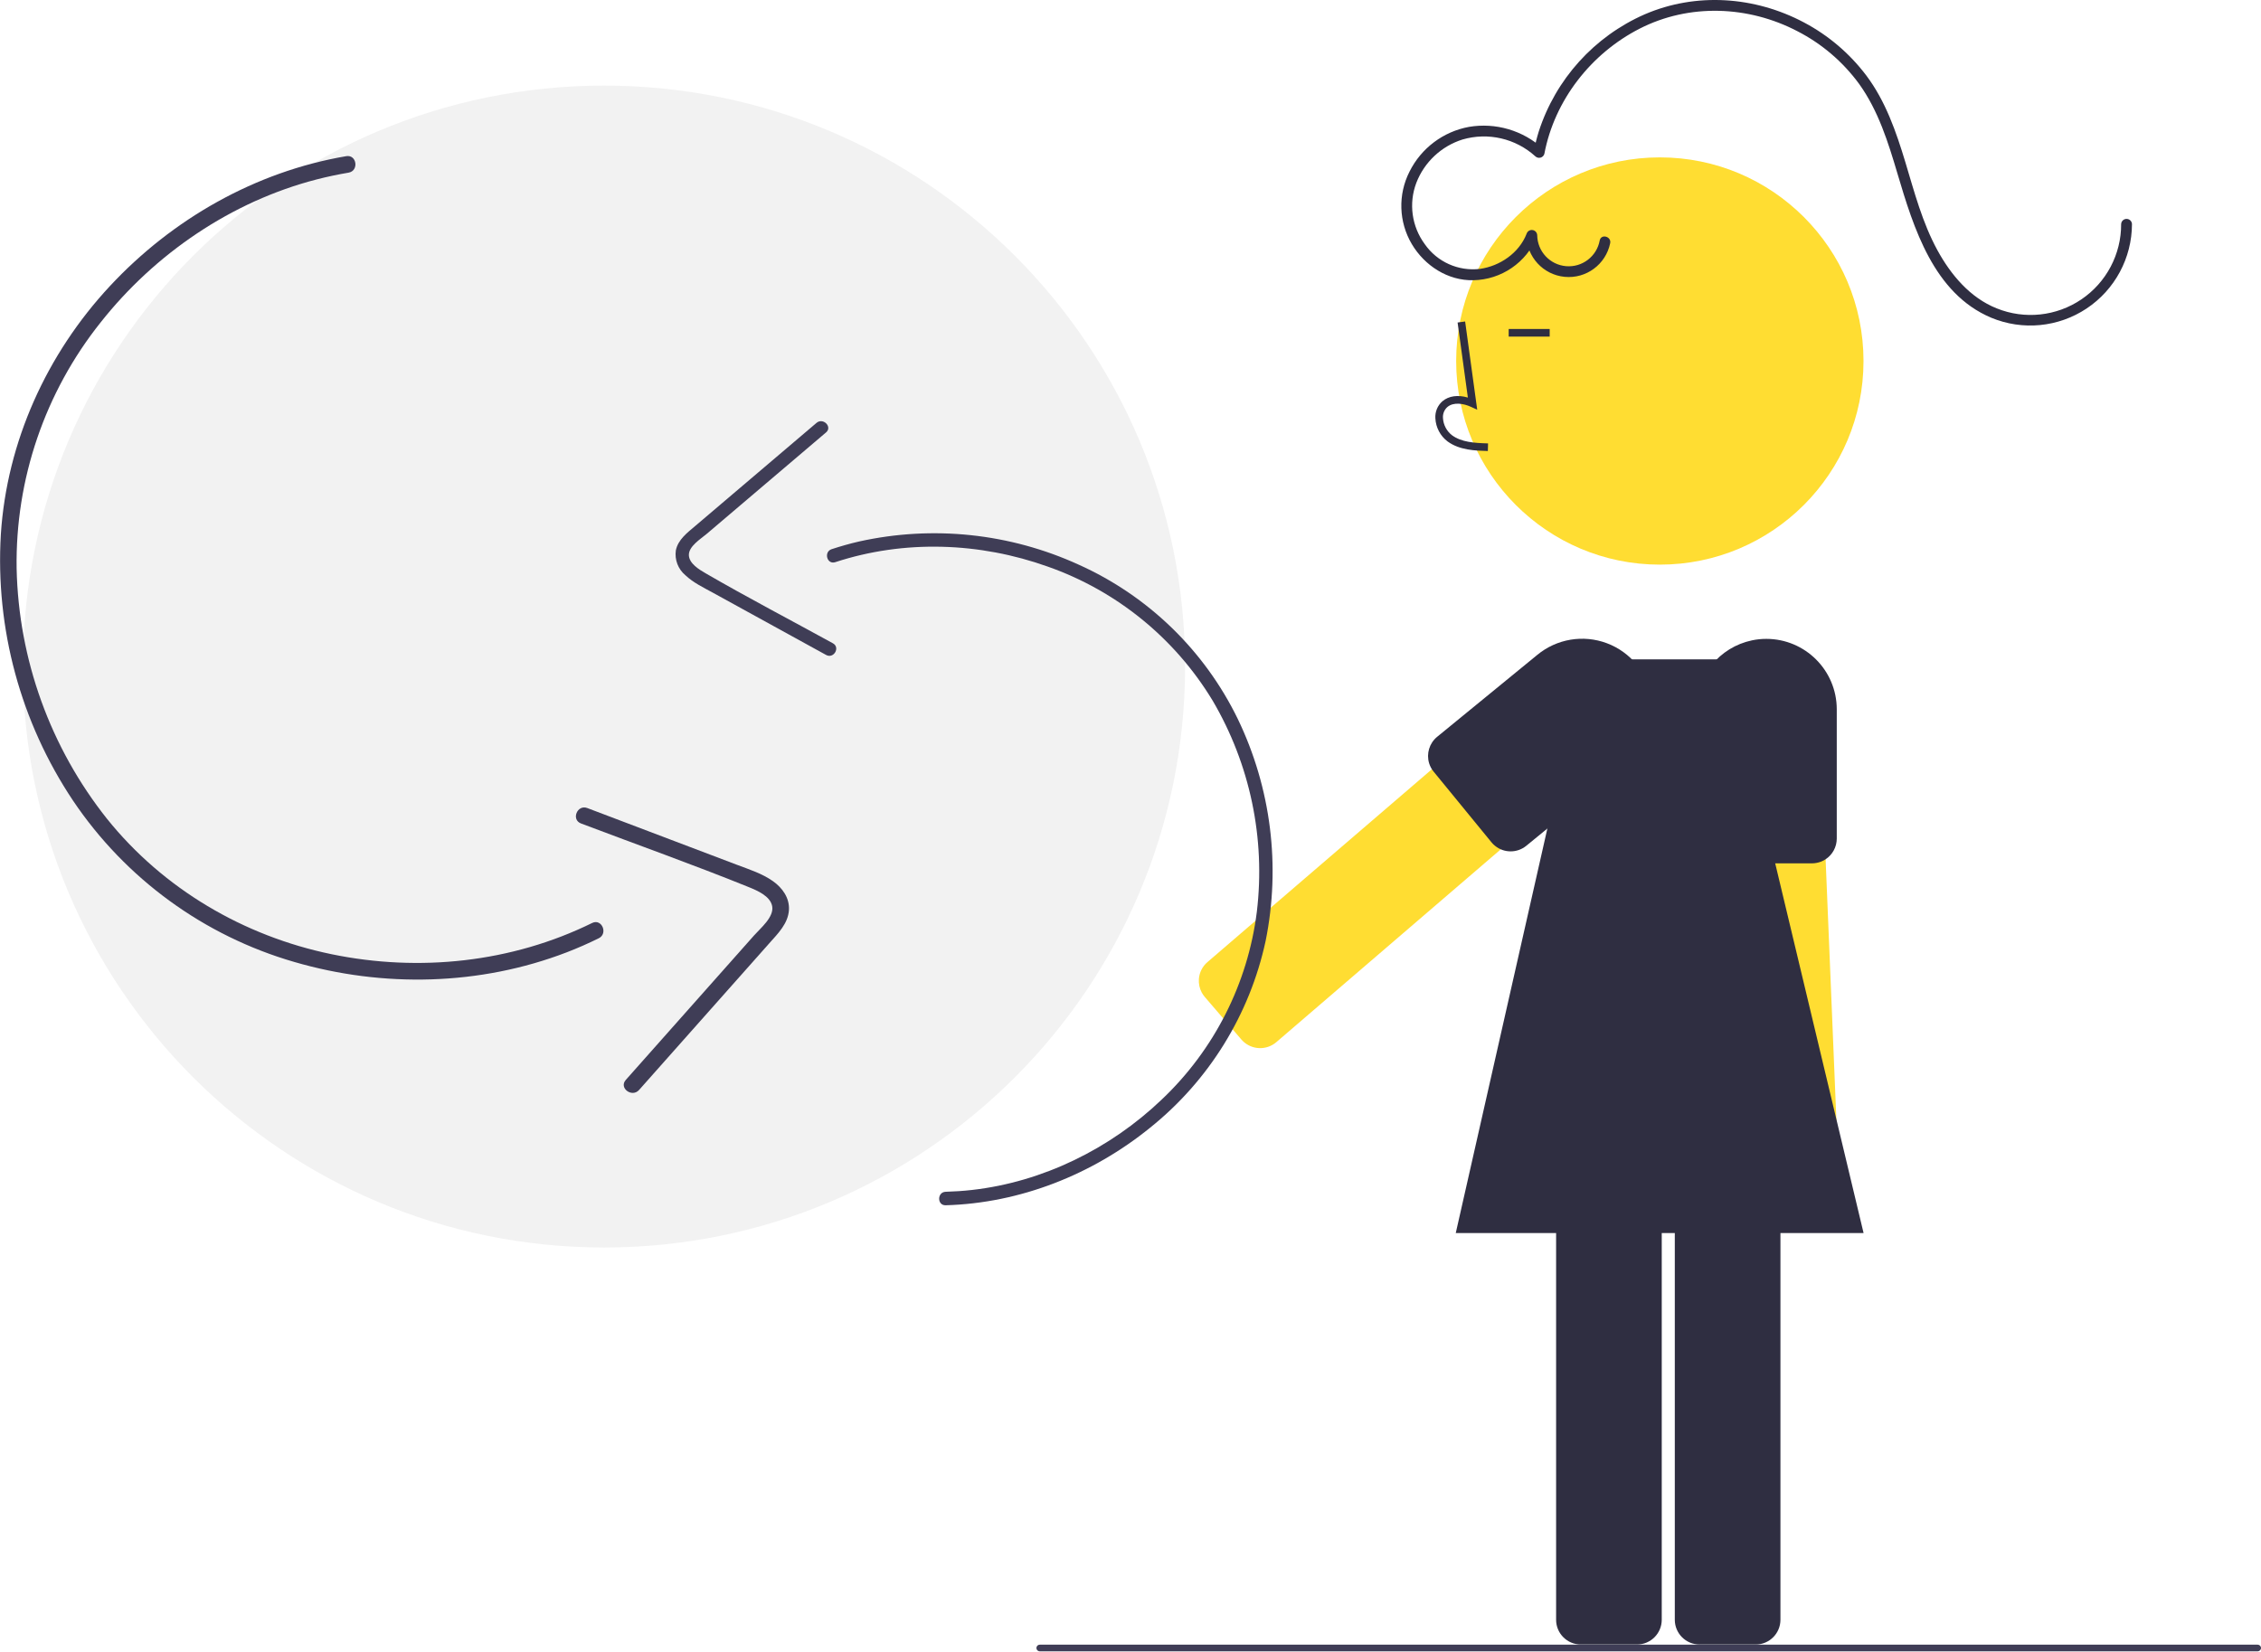
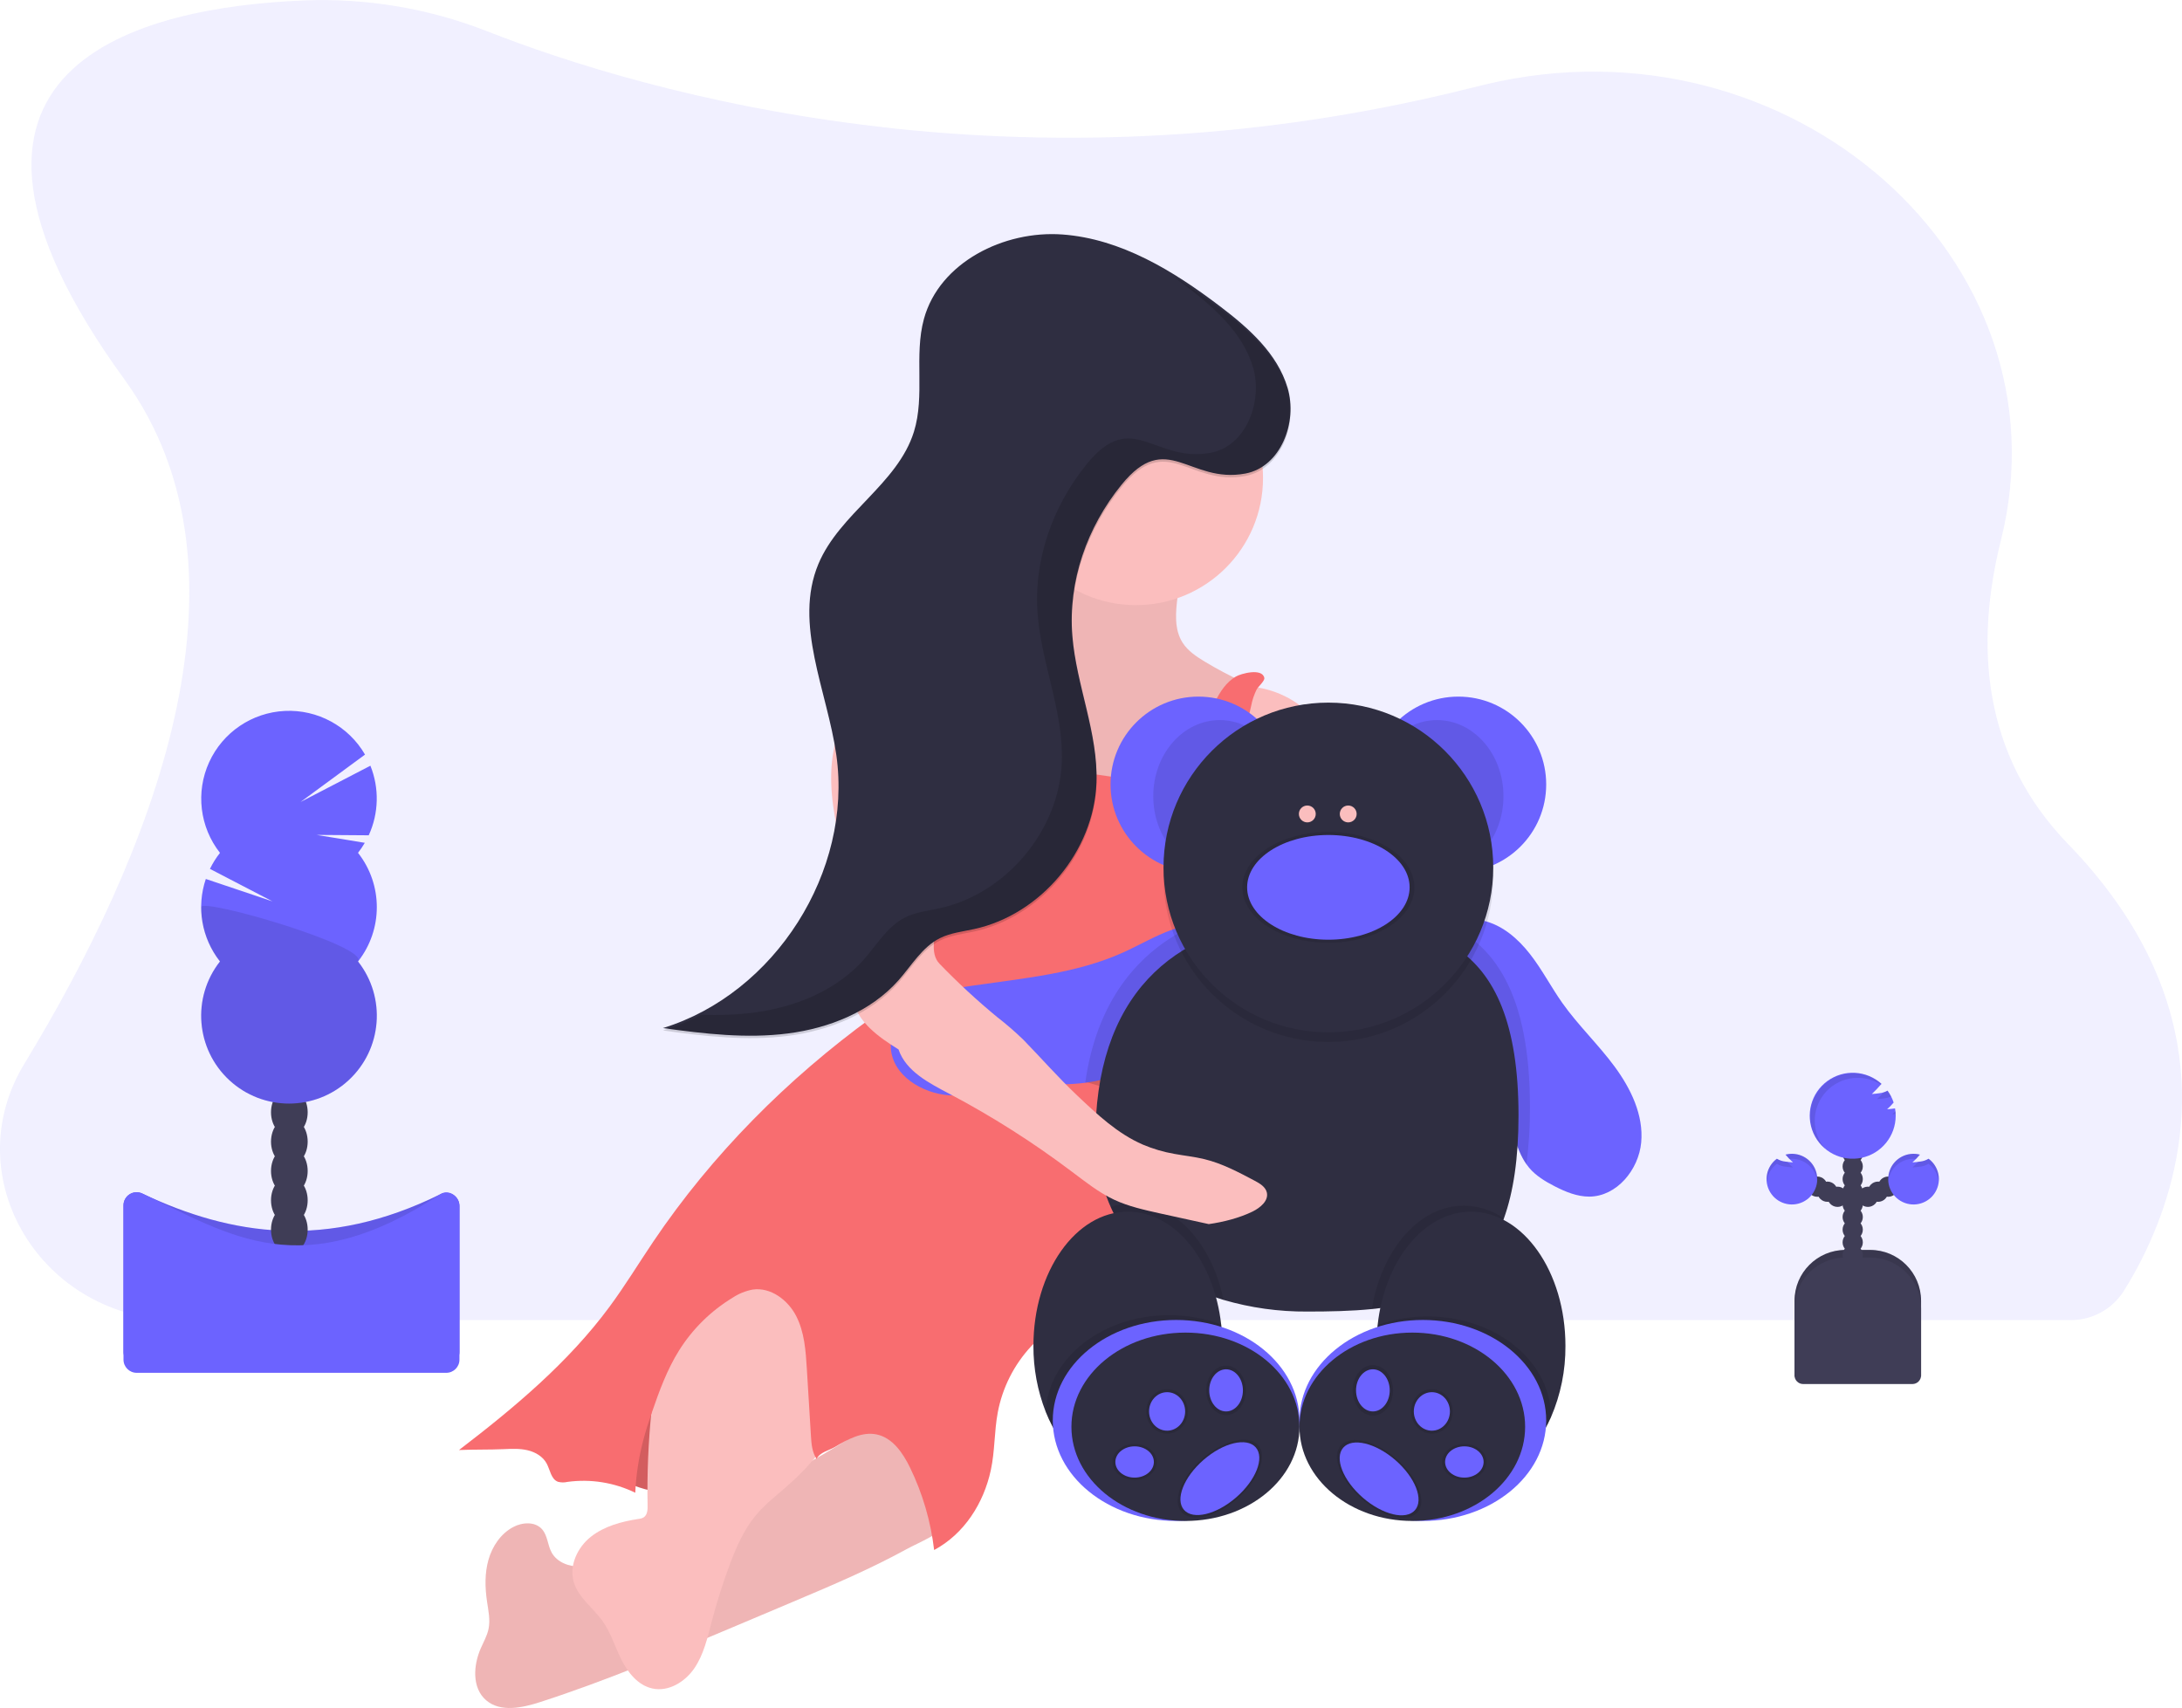
- <svg xmlns="http://www.w3.org/2000/svg" data-name="Layer 1" width="626.477" height="457.638" viewBox="0 0 626.477 457.638">
-   <circle cx="167.361" cy="184.727" r="161" fill="#f2f2f2" />
-   <path d="M719.693,403.261l-35.396,30.429-55.475,47.672-7.498,6.447a6.801,6.801,0,0,0-2.374,4.683,6.891,6.891,0,0,0,.797,3.765,6.821,6.821,0,0,0,.84,1.217l4.022,4.684,6.123,7.122c.113.126.219.244.34.363a6.865,6.865,0,0,0,9.327.36l62.906-54.051,35.47-30.487a6.865,6.865,0,0,0,.722-9.667l-2.14-2.489-7.998-9.31a6.845,6.845,0,0,0-9.665-.737Z" transform="translate(-286.7615 -221.1809)" fill="#ffdd32" />
-   <circle cx="459.906" cy="100.048" r="56.432" fill="#ffdd32" />
-   <path d="M750.815,540.371V670.076a6.86,6.86,0,0,0,6.854,6.854h15.563a6.86,6.86,0,0,0,6.854-6.854V540.371a6.86,6.86,0,0,0-6.854-6.854h-15.563A6.86,6.86,0,0,0,750.815,540.371Z" transform="translate(-286.7615 -221.1809)" fill="#2f2e41" />
-   <path d="M717.927,540.371V670.076a6.853,6.853,0,0,0,6.854,6.854h15.563a6.86,6.86,0,0,0,6.854-6.854V540.371a6.86,6.86,0,0,0-6.854-6.854h-15.563A6.853,6.853,0,0,0,717.927,540.371Z" transform="translate(-286.7615 -221.1809)" fill="#2f2e41" />
-   <path d="M699.013,346.174l.059-2.109c-3.923-.109-7.382-.355-9.981-2.254a6.483,6.483,0,0,1-2.511-4.775,3.706,3.706,0,0,1,1.216-3.052c1.725-1.457,4.501-.985,6.525-.058l1.745.8-3.346-24.452-2.089.286,2.846,20.8c-2.749-.808-5.297-.46-7.042,1.013a5.769,5.769,0,0,0-1.962,4.737,8.575,8.575,0,0,0,3.374,6.404C691.186,345.955,695.526,346.077,699.013,346.174Z" transform="translate(-286.7615 -221.1809)" fill="#2f2e41" />
-   <rect x="418.028" y="91.174" width="11.358" height="2.109" fill="#2f2e41" />
-   <path d="M761.412,413.799l1.94,46.637,3.026,73.082.411,9.88a6.801,6.801,0,0,0,2.204,4.766,6.891,6.891,0,0,0,3.448,1.708,6.821,6.821,0,0,0,1.476.095l6.168-.253,9.384-.39c.169-.011.327-.021.496-.042a6.865,6.865,0,0,0,6.063-7.096l-3.427-82.867-1.94-46.732a6.865,6.865,0,0,0-7.138-6.558l-3.28.137-12.263.506a6.845,6.845,0,0,0-6.569,7.128Z" transform="translate(-286.7615 -221.1809)" fill="#ffdd32" />
-   <path d="M756.677,417.742v35.85a6.849,6.849,0,0,0,6.674,6.843.97.97,0,0,0,.18.011h25.306a6.568,6.568,0,0,0,1.212-.116,6.755,6.755,0,0,0,2.552-1.012,6.883,6.883,0,0,0,3.09-5.726V417.742a19.53,19.53,0,0,0-19.507-19.507,19.073,19.073,0,0,0-3.986.411A19.538,19.538,0,0,0,756.677,417.742Z" transform="translate(-286.7615 -221.1809)" fill="#2f2e41" />
-   <path d="M682.741,432.705a6.777,6.777,0,0,0,1.255,2.33l16.027,19.581a5.68,5.68,0,0,0,.98.97,6.85,6.85,0,0,0,8.668-.011l27.742-22.702a19.508,19.508,0,1,0-24.716-30.188L684.956,425.387A6.891,6.891,0,0,0,682.741,432.705Z" transform="translate(-286.7615 -221.1809)" fill="#2f2e41" />
-   <path d="M730.012,287.8a8.73,8.73,0,0,1-17.32-1.428,1.508,1.508,0,0,0-2.946-.399c-2.066,5.314-7.376,8.949-12.928,9.729a16.277,16.277,0,0,1-15.29-6.869,17.909,17.909,0,0,1-2.332-16.979,20.223,20.223,0,0,1,12.815-12.018,21.203,21.203,0,0,1,20.151,4.659,1.514,1.514,0,0,0,2.507-.662c2.818-14.897,12.954-27.839,26.4-34.711,13.741-7.023,30.125-6.386,43.713.707A48.858,48.858,0,0,1,801.909,244.466c5.308,7.405,8.035,16.177,10.598,24.815,4.487,15.123,10.055,33.237,25.976,39.951A28.176,28.176,0,0,0,877.487,283.291a1.501,1.501,0,0,0-3,0,25.082,25.082,0,0,1-34.469,23.352c-7.38-2.935-12.721-9.311-16.439-16.119-4.174-7.644-6.375-16.086-8.875-24.371-2.546-8.435-5.494-16.962-10.846-24.075a52.251,52.251,0,0,0-17.242-14.672c-13.639-7.239-29.907-8.398-44.156-2.245a53.37,53.37,0,0,0-29.348,32.496,47.672,47.672,0,0,0-1.336,5.376l2.507-.662a24.397,24.397,0,0,0-20.501-6.027,23.05,23.05,0,0,0-16.463,12.377,20.871,20.871,0,0,0,.643,20.137c3.549,5.956,9.971,10.142,17.023,9.984a19.49,19.49,0,0,0,17.655-12.072l-2.946-.399a11.727,11.727,0,0,0,23.212,2.225c.405-1.883-2.487-2.687-2.893-.798Z" transform="translate(-286.7615 -221.1809)" fill="#2f2e41" />
-   <polygon points="516.361 341.727 403.361 341.727 439.361 182.727 478.361 182.727 516.361 341.727" fill="#2f2e41" />
-   <path d="M548.786,555.206c20.668-.586,40.643-8.519,56.65-21.497a90.955,90.955,0,0,0,32.003-51.747,97.249,97.249,0,0,0-7.703-61.516,90.051,90.051,0,0,0-44.115-42.787,96.29,96.29,0,0,0-60.854-6.406c-2.555.59-5.077,1.304-7.568,2.121-2.276.747-1.302,4.359.994,3.606,19.116-6.274,40.031-5.524,58.914,1.238a87.176,87.176,0,0,1,45.639,37.11,93.547,93.547,0,0,1,12.262,58.52,86.48,86.48,0,0,1-26.391,52.09c-14.229,13.589-32.928,22.815-52.545,25.025-2.42.273-4.85.434-7.284.503-2.401.068-2.411,3.808,0,3.739Z" transform="translate(-286.7615 -221.1809)" fill="#3f3d56" />
-   <path d="M512.997,338.38,479.416,366.931c-2.195,1.867-4.8,3.793-5.393,6.798a7.555,7.555,0,0,0,2.622,6.846c2.18,2.073,4.956,3.391,7.564,4.825l9.76,5.366,21.688,11.925c2.11,1.16,3.999-2.068,1.887-3.229-11.753-6.462-23.68-12.684-35.284-19.41-1.757-1.018-4.519-2.664-4.624-4.977-.112-2.478,3.269-4.519,4.896-5.903l15.608-13.27L515.641,341.024c1.836-1.561-.82-4.195-2.644-2.644Z" transform="translate(-286.7615 -221.1809)" fill="#3f3d56" />
-   <path d="M382.698,264.46c-25.155,4.282-48.197,17.421-65.519,36.041-17.457,18.766-28.529,43.104-30.182,68.755a120.017,120.017,0,0,0,20.024,73.844,111.134,111.134,0,0,0,61.289,44.677c24.605,7.179,51.479,6.563,75.469-2.668,3.02-1.162,5.98-2.469,8.883-3.898,2.653-1.306.839-5.551-1.837-4.235-22.277,10.964-47.965,13.656-72.206,8.649-24.321-5.023-46.576-18.073-62.172-37.477a115.448,115.448,0,0,1-25.078-69.397,106.726,106.726,0,0,1,23.265-68.207c15.044-19.06,36.303-33.56,59.894-39.644,2.911-.751,5.852-1.367,8.815-1.872,2.923-.497,2.29-5.069-.645-4.569Z" transform="translate(-286.7615 -221.1809)" fill="#3f3d56" />
-   <path d="M463.834,523.25l36.111-40.683c2.361-2.66,5.211-5.463,5.418-9.237.18-3.298-1.801-6.068-4.386-7.913-3.022-2.157-6.641-3.289-10.076-4.592l-12.852-4.874-28.56-10.832c-2.779-1.054-4.53,3.217-1.749,4.271,15.477,5.87,31.125,11.416,46.465,17.633,2.322.941,5.982,2.475,6.509,5.284.565,3.009-3.215,6.086-4.965,8.058l-16.784,18.909-18.818,21.201c-1.974,2.224,1.726,4.985,3.687,2.775Z" transform="translate(-286.7615 -221.1809)" fill="#3f3d56" />
-   <path d="M912.319,678.819H574.848a.919.919,0,0,1,0-1.839H912.319a.919.919,0,1,1,0,1.839Z" transform="translate(-286.7615 -221.1809)" fill="#3f3d56" />
+ <svg xmlns="http://www.w3.org/2000/svg" data-name="Layer 1" width="1071.08" height="838.44" viewBox="0 0 1071.08 838.44">
+   <path d="M1123.35,632a197.3,197.3,0,0,1-16.41,32.55c0,.08-.1.17-.16.25a30.7,30.7,0,0,1-26,14H152.65c-67.75,0-110.2-69.94-76.23-125.81,61.13-100.5,118.89-240,49-336.14C13.19,62.26,134.07,34.21,213.81,31a221.52,221.52,0,0,1,89.86,15.17c36.84,14.48,104.17,36.62,191.89,46.78,2.88.34,5.78.66,8.72,1a813.59,813.59,0,0,0,139.78,2.61h0c1.37-.07,2.74-.18,4.14-.28A806,806,0,0,0,784.93,74.36c2.91-.73,5.78-1.42,8.63-2.11C943.2,36.49,1081.14,158.34,1046.65,296c-12.75,50.94-9.51,105.23,33,149.14C1149.2,516.92,1140.77,587.52,1123.35,632Z" transform="translate(-64.46 -30.78)" fill="#6c63ff" opacity="0.1" />
+   <path d="M905.87,613.57H918a25,25,0,0,1,25,25v37.11a0,0,0,0,1,0,0H880.87a0,0,0,0,1,0,0V638.57a25,25,0,0,1,25-25Z" fill="#3f3d56" />
+   <path d="M905.87,613.57H918a25,25,0,0,1,25,25v37.11a0,0,0,0,1,0,0H880.87a0,0,0,0,1,0,0V638.57a25,25,0,0,1,25-25Z" opacity="0.1" />
+   <circle cx="909.44" cy="622.27" r="4.97" fill="#3f3d56" />
+   <circle cx="909.44" cy="616.06" r="4.97" fill="#3f3d56" />
+   <circle cx="909.44" cy="609.85" r="4.97" fill="#3f3d56" />
+   <circle cx="909.44" cy="603.63" r="4.97" fill="#3f3d56" />
+   <circle cx="909.44" cy="597.42" r="4.97" fill="#3f3d56" />
+   <circle cx="909.44" cy="591.21" r="4.97" fill="#3f3d56" />
+   <circle cx="909.44" cy="585" r="4.97" fill="#3f3d56" />
+   <circle cx="916.9" cy="587.49" r="4.97" fill="#3f3d56" />
+   <circle cx="921.87" cy="585" r="4.97" fill="#3f3d56" />
+   <circle cx="926.83" cy="582.52" r="4.97" fill="#3f3d56" />
+   <circle cx="909.44" cy="578.79" r="4.97" fill="#3f3d56" />
+   <circle cx="909.44" cy="572.58" r="4.97" fill="#3f3d56" />
+   <circle cx="909.44" cy="566.37" r="4.97" fill="#3f3d56" />
+   <circle cx="909.44" cy="560.16" r="4.97" fill="#3f3d56" />
+   <path d="M994.5,574.91c-1.23.18-2.47.31-3.71.39A28.56,28.56,0,0,0,994,572a21.22,21.22,0,0,0-3-5.83,10.22,10.22,0,0,1-4,1.26c-1.23.18-2.47.32-3.71.4a68.41,68.41,0,0,0,4.75-5A21.1,21.1,0,1,0,995,578.51a20.68,20.68,0,0,0-.32-3.63Z" transform="translate(-64.46 -30.78)" fill="#6c63ff" />
+   <path d="M1011.11,599.6a9.83,9.83,0,0,1-4.18,1.4c-1.23.18-2.47.31-3.71.39a36.4,36.4,0,0,0,3.68-3.82,12.44,12.44,0,1,0,4.21,2Z" transform="translate(-64.46 -30.78)" fill="#6c63ff" />
+   <circle cx="901.99" cy="587.49" r="4.97" fill="#3f3d56" />
+   <circle cx="897.02" cy="585" r="4.97" fill="#3f3d56" />
+   <circle cx="892.05" cy="582.52" r="4.97" fill="#3f3d56" />
+   <path d="M936.7,599.6a9.78,9.78,0,0,0,4.18,1.4c1.23.18,2.47.31,3.71.39a35.42,35.42,0,0,1-3.68-3.82,12.44,12.44,0,1,1-4.21,2Z" transform="translate(-64.46 -30.78)" fill="#6c63ff" />
+   <path d="M905.87,617.3H918a25,25,0,0,1,25,25v32.87a4.24,4.24,0,0,1-4.24,4.24H885.11a4.24,4.24,0,0,1-4.24-4.24V642.3A25,25,0,0,1,905.87,617.3Z" fill="#3f3d56" />
+   <g opacity="0.1">
+     <path d="M994.88,576.27a18.83,18.83,0,0,1-1.6,1.52c.57,0,1.13-.09,1.7-.15C995,577.18,994.93,576.72,994.88,576.27Z" transform="translate(-64.46 -30.78)" />
+     <path d="M985.82,570.33c1.25-.08,2.48-.21,3.72-.39a12,12,0,0,0,3.23-.88,21.92,21.92,0,0,0-1.74-2.87,7.52,7.52,0,0,1-2,.85A28.79,28.79,0,0,1,985.82,570.33Z" transform="translate(-64.46 -30.78)" />
+     <path d="M955.27,581a21.08,21.08,0,0,1,32.5-17.76l.32-.34a21.1,21.1,0,1,0-27.82,31.73A21,21,0,0,1,955.27,581Z" transform="translate(-64.46 -30.78)" />
+   </g>
+   <g opacity="0.1">
+     <path d="M1003.22,603.87c1.24-.08,2.48-.21,3.71-.39a9.7,9.7,0,0,0,4.18-1.4,12.43,12.43,0,0,1,5,8.8,11.38,11.38,0,0,0,.07-1.31,12.38,12.38,0,0,0-5-10,9.83,9.83,0,0,1-4.18,1.4l-1,.12A25.37,25.37,0,0,1,1003.22,603.87Z" transform="translate(-64.46 -30.78)" />
+     <path d="M1003.72,599.63a10.19,10.19,0,0,1,1.24.09c.65-.69,1.29-1.43,1.94-2.15a12.4,12.4,0,0,0-15.6,12c0,.42,0,.83.06,1.24A12.42,12.42,0,0,1,1003.72,599.63Z" transform="translate(-64.46 -30.78)" />
+   </g>
+   <g opacity="0.1">
+     <path d="M944.59,603.87c-1.24-.08-2.48-.21-3.71-.39a9.65,9.65,0,0,1-4.18-1.4,12.43,12.43,0,0,0-5,8.8,11.38,11.38,0,0,1-.07-1.31,12.38,12.38,0,0,1,5-10,9.78,9.78,0,0,0,4.18,1.4l1,.12A23.67,23.67,0,0,0,944.59,603.87Z" transform="translate(-64.46 -30.78)" />
+     <path d="M944.09,599.63a10.36,10.36,0,0,0-1.25.09c-.64-.69-1.28-1.43-1.93-2.15a12.4,12.4,0,0,1,15.6,12c0,.42,0,.83-.06,1.24A12.42,12.42,0,0,0,944.09,599.63Z" transform="translate(-64.46 -30.78)" />
+   </g>
+   <path d="M283.54,700.87h-152a6.46,6.46,0,0,1-6.46-6.46V622.5a6.45,6.45,0,0,1,9.23-5.83C178,637.39,225,644.5,280.64,617a6.47,6.47,0,0,1,9.36,5.77v71.66A6.46,6.46,0,0,1,283.54,700.87Z" transform="translate(-64.46 -30.78)" fill="#6c63ff" />
+   <path d="M283.54,700.87h-152a6.46,6.46,0,0,1-6.46-6.46V622.5a6.45,6.45,0,0,1,9.23-5.83C178,637.39,225,644.5,280.64,617a6.47,6.47,0,0,1,9.36,5.77v71.66A6.46,6.46,0,0,1,283.54,700.87Z" transform="translate(-64.46 -30.78)" opacity="0.1" />
+   <ellipse cx="142.03" cy="603.61" rx="9" ry="11.78" fill="#3f3d56" />
+   <ellipse cx="142.03" cy="589.21" rx="9" ry="11.78" fill="#3f3d56" />
+   <ellipse cx="142.03" cy="574.81" rx="9" ry="11.78" fill="#3f3d56" />
+   <ellipse cx="142.03" cy="560.41" rx="9" ry="11.78" fill="#3f3d56" />
+   <ellipse cx="142.03" cy="546.01" rx="9" ry="11.78" fill="#3f3d56" />
+   <ellipse cx="142.03" cy="531.61" rx="9" ry="11.78" fill="#3f3d56" />
+   <ellipse cx="142.03" cy="517.21" rx="9" ry="11.78" fill="#3f3d56" />
+   <path d="M240.18,449.45a42.85,42.85,0,0,0,3.35-4.94l-23.65-3.88,25.58.19a43.24,43.24,0,0,0,.82-34.16L212,424.46l31.64-23.26a43.11,43.11,0,1,0-71.2,48.25,43,43,0,0,0-4.92,7.86l30.7,15.95-32.73-11a43.11,43.11,0,0,0,6.95,40.49,43.11,43.11,0,1,0,67.77,0,43.14,43.14,0,0,0,0-53.31Z" transform="translate(-64.46 -30.78)" fill="#6c63ff" />
+   <path d="M163.18,476.1a43,43,0,0,0,9.23,26.66,43.11,43.11,0,1,0,67.77,0C246,495.42,163.18,471.26,163.18,476.1Z" transform="translate(-64.46 -30.78)" opacity="0.1" />
+   <path d="M283.54,704.68h-152a6.47,6.47,0,0,1-6.46-6.47V622.5a6.45,6.45,0,0,1,9.23-5.83c43.67,20.72,78.3,44.87,146.33.31,4-2.63,9.36,1,9.36,5.77v75.46A6.47,6.47,0,0,1,283.54,704.68Z" transform="translate(-64.46 -30.78)" fill="#6c63ff" />
+   <path d="M354.3,724.89l21.56,35.17s51.05,22.69,113.45-35.17,0-107.77,0-107.77l-76,19.58Z" transform="translate(-64.46 -30.78)" fill="#f86d70" />
+   <path d="M354.3,724.89l21.56,35.17s51.05,22.69,113.45-35.17,0-107.77,0-107.77l-76,19.58Z" transform="translate(-64.46 -30.78)" opacity="0.15" />
+   <path d="M453.91,817l-29.68,12.53c-31.17,13.17-62.39,26.36-94.59,36.77-8.83,2.86-19.52,5.17-26.55-.88s-6.31-17.18-2.59-25.59c1.38-3.12,3.1-6.13,3.78-9.47.9-4.4-.09-8.94-.75-13.39-1-6.81-1.18-13.87.7-20.49s6-12.8,12.1-16.06c4.49-2.42,10.75-2.8,14.16,1,2.79,3.1,2.75,7.83,4.76,11.49,2.67,4.84,8.67,7.07,14.19,6.83s10.73-2.52,15.8-4.75c40.12-17.67,80.41-35.44,117.45-58.9,6.41-4.05,12.73-8.29,19.48-11.74a96.61,96.61,0,0,1,20.42-7.71,3.25,3.25,0,0,1,2.38,0,3.33,3.33,0,0,1,1.24,2.54c1.53,9.75,3.06,19.51,3.95,29.34.7,7.71,3.33,21.3.32,28.62-2.47,6-15.44,11-21,14.1-8.36,4.59-16.94,8.78-25.61,12.75C473.94,808.53,463.93,812.77,453.91,817Z" transform="translate(-64.46 -30.78)" fill="#fbbebe" />
+   <path d="M453.91,817l-29.68,12.53c-31.17,13.17-62.39,26.36-94.59,36.77-8.83,2.86-19.52,5.17-26.55-.88s-6.31-17.18-2.59-25.59c1.38-3.12,3.1-6.13,3.78-9.47.9-4.4-.09-8.94-.75-13.39-1-6.81-1.18-13.87.7-20.49s6-12.8,12.1-16.06c4.49-2.42,10.75-2.8,14.16,1,2.79,3.1,2.75,7.83,4.76,11.49,2.67,4.84,8.67,7.07,14.19,6.83s10.73-2.52,15.8-4.75c40.12-17.67,80.41-35.44,117.45-58.9,6.41-4.05,12.73-8.29,19.48-11.74a96.61,96.61,0,0,1,20.42-7.71,3.25,3.25,0,0,1,2.38,0,3.33,3.33,0,0,1,1.24,2.54c1.53,9.75,3.06,19.51,3.95,29.34.7,7.71,3.33,21.3.32,28.62-2.47,6-15.44,11-21,14.1-8.36,4.59-16.94,8.78-25.61,12.75C473.94,808.53,463.93,812.77,453.91,817Z" transform="translate(-64.46 -30.78)" opacity="0.05" />
+   <path d="M452.15,759.12c-5.65,5.08-11.81,9.66-16.67,15.49-5.89,7.07-9.61,15.67-12.83,24.29a287.34,287.34,0,0,0-8.84,27.93c-2.07,7.88-3.88,16.06-8.45,22.8s-12.75,11.8-20.71,10c-6.95-1.53-11.93-7.7-15.12-14.07s-5.24-13.36-9.38-19.16C355.52,820,348.3,815,346.08,807.33c-2.34-8.06,1.87-17,8.43-22.18s15-7.45,23.3-8.73a6.33,6.33,0,0,0,2.6-.77c1.83-1.18,2-3.76,1.93-5.94A386,386,0,0,1,391.65,678c2-9,4.38-18,8.74-26,7.86-14.54,23.83-25.81,40.2-23.54,12,1.66,22.28,10.29,28.39,20.79s8.58,22.7,9.94,34.77,4.91,31.54-.93,42.59A120.92,120.92,0,0,1,452.15,759.12Z" transform="translate(-64.46 -30.78)" fill="#fbbebe" />
+   <path d="M642.53,323.48c-1,7.76-1.78,16.27,2.47,22.85,2.59,4,6.73,6.76,10.82,9.23a194.52,194.52,0,0,0,18.37,9.77,3.72,3.72,0,0,1,1.81,1.36,3.64,3.64,0,0,1-.07,2.71,581.43,581.43,0,0,1-27.37,74.1,9.54,9.54,0,0,1-2.49,3.78,9.28,9.28,0,0,1-4.15,1.54,122.69,122.69,0,0,1-85.75-15.63,43.64,43.64,0,0,1-8.57-6.45,37.73,37.73,0,0,1-6-8.37c-12-21.8-10.62-48.2-8.93-73A63.63,63.63,0,0,0,553.47,344a28.24,28.24,0,0,0,9.5-3.78c5.65-3.82,8.68-10.41,11.16-16.77a233.6,233.6,0,0,0,9.41-30.13c.88-3.66,41.92,3.7,46.05,4.62,4.55,1,15.39,1.69,16.87,7C647.76,309.51,643.2,318.58,642.53,323.48Z" transform="translate(-64.46 -30.78)" fill="#fbbebe" />
+   <path d="M642.53,323.48c-1,7.76-1.78,16.27,2.47,22.85,2.59,4,6.73,6.76,10.82,9.23a194.52,194.52,0,0,0,18.37,9.77,3.72,3.72,0,0,1,1.81,1.36,3.64,3.64,0,0,1-.07,2.71,581.43,581.43,0,0,1-27.37,74.1,9.54,9.54,0,0,1-2.49,3.78,9.28,9.28,0,0,1-4.15,1.54,122.69,122.69,0,0,1-85.75-15.63,43.64,43.64,0,0,1-8.57-6.45,37.73,37.73,0,0,1-6-8.37c-12-21.8-10.62-48.2-8.93-73A63.63,63.63,0,0,0,553.47,344a28.24,28.24,0,0,0,9.5-3.78c5.65-3.82,8.68-10.41,11.16-16.77a233.6,233.6,0,0,0,9.41-30.13c.88-3.66,41.92,3.7,46.05,4.62,4.55,1,15.39,1.69,16.87,7C647.76,309.51,643.2,318.58,642.53,323.48Z" transform="translate(-64.46 -30.78)" opacity="0.05" />
+   <path d="M489.55,533.84c26-1.26,51.42,7.45,75.77,16.75s49.79,18.23,75.79,20c1.83-6.67,3.78-13.37,6.23-19.84a91.85,91.85,0,0,1,9.3-18.5c3.15-4.7,6.88-9.07,9.28-14.18,4.73-10.09,3.81-21.76,3.27-32.88s4.91-46.68,11.28-55.83c-4.51-6.86-9.11-3.36-13.62-10.21-2.4-3.67-11.45,5.79-15,3.16-3.73-2.78-8.34-4.08-12.88-5.14-25.29-6-51.86-6.38-76.43-14.85-6.48-2.23-13.44-5-19.93-2.87a28,28,0,0,0-7.11,4l-15.32,10.85c-1.42,1-2.3.92-3,2.53a90.13,90.13,0,0,0-6.84,26.95c-1,10.83-.09,21.76-1.31,32.56a137.49,137.49,0,0,1-9.46,35.87A235.25,235.25,0,0,1,489.55,533.84Z" transform="translate(-64.46 -30.78)" fill="#f86d70" />
+   <circle cx="557.58" cy="234.65" r="62.4" fill="#fbbebe" />
+   <path d="M539.94,340.2q.75,28,3.18,55.89c.33,3.84.85,8,3.65,10.68a48.5,48.5,0,0,1-20.64,7.64c-4.46-12.22-9-24.89-8.16-37.88.64-10.08,4.3-19.66,5.19-29.7.26-2.87-.49-6.85,2.5-8.4C526.8,337.84,539.94,340.07,539.94,340.2Z" transform="translate(-64.46 -30.78)" fill="#f86d70" />
+   <path d="M504.22,524.55c-4.29.39-8,3-11.51,5.49C451,560.36,414,597.47,385.16,640.25c-7.18,10.65-13.86,21.65-21.5,32-20.28,27.45-46.81,49.6-73.9,70.34,7.07-.32,15-.12,22.08-.44,3.9-.18,7.87-.35,11.67.56s7.49,3.09,9.32,6.54c1.69,3.18,2.14,7.65,5.51,8.92a9.53,9.53,0,0,0,4.66.06,58.12,58.12,0,0,1,33.3,5.32,122.31,122.31,0,0,1,3.82-25.37c1.2-4.78,2.76-9.46,4.36-14.13,3.59-10.45,7.42-20.91,13.28-30.29a80,80,0,0,1,26.31-25.94,26.84,26.84,0,0,1,9.84-4c8.81-1.29,17.31,5.08,21.38,13s4.69,17.1,5.23,26q1,16.35,2,32.71c.24,3.95.55,8.12,2.77,11.4,1.74-3.36,5.92-4,9.17-5.94,6.21-3.69,13.18-7.52,20.26-6.07,7.89,1.6,13,9.17,16.51,16.41A126.26,126.26,0,0,1,523,791.67c14.75-7.9,24.34-22.93,27.84-39.3,2-9.25,1.65-18.87,3.38-28.17a65.45,65.45,0,0,1,16.41-32.54c18.63-19.95,48.27-26.78,66.6-47,2.41-2.67,4.67-5.72,5.11-9.29.52-4.27-1.68-8.42-1.78-12.72-.16-7.28,5.46-13.18,10-18.85a84.6,84.6,0,0,0,11-17.7c1.54-3.35,2.89-7,2.57-10.64s-2.72-7.42-6.34-8.16c-6.62-1.35-13.2,7.35-19.15,4.13a10.16,10.16,0,0,1-3.56-3.9,60.72,60.72,0,0,1-7.83-20.07c-15-5.47-30.79-7.41-46.25-11.33-6.58-1.67-13-3.89-19.52-5.8C543.05,524.92,523.43,524.84,504.22,524.55Z" transform="translate(-64.46 -30.78)" fill="#f86d70" />
+   <path d="M489.55,533.84c26-1.26,51.42,7.45,75.77,16.75s49.79,18.23,75.79,20c1.83-6.67,3.78-13.37,6.23-19.84-2.33-1.33-5.16-2.27-7.18-3.24a353.05,353.05,0,0,0-38-15.74,359.28,359.28,0,0,0-80.71-17.95c-7.24-.76-14.52-1.28-21.8-1.58A235.25,235.25,0,0,1,489.55,533.84Z" transform="translate(-64.46 -30.78)" fill="#f86d70" />
+   <path d="M489.55,533.84c26-1.26,51.42,7.45,75.77,16.75s49.79,18.23,75.79,20c1.83-6.67,3.78-13.37,6.23-19.84-2.33-1.33-5.16-2.27-7.18-3.24a353.05,353.05,0,0,0-38-15.74,359.28,359.28,0,0,0-80.71-17.95c-7.24-.76-14.52-1.28-21.8-1.58A235.25,235.25,0,0,1,489.55,533.84Z" transform="translate(-64.46 -30.78)" opacity="0.15" />
+   <path d="M672.24,367.7A47.57,47.57,0,0,1,721.68,413,80.79,80.79,0,0,1,720,431.26c-5.92,32.25-18,64.95-10.81,96.94,2.11,9.44,5.87,18.56,6.57,28.2a91,91,0,0,1-.43,14l-3.84,46.13c5.4,6,12.65,11.42,18.56,17s11.29,12.11,13.19,20a45.17,45.17,0,0,1,.78,12.67c-.1,2.16-.34,4.54-1.91,6s-4.85,1.1-5.16-1c-1.08,2.82-5.55,2.58-7.54.31s-2.32-5.5-2.91-8.47a38.75,38.75,0,0,0-5.7-13.88c-1.27,1.88-1,4.35-1.25,6.6s-1.59,4.86-3.86,4.85c-2.74,0-3.78-3.53-4.15-6.25-.51-3.83-1.32-7.73-3.36-11s-5.54-5.89-9.41-5.93a3.4,3.4,0,0,1,2.33,2.54,25.08,25.08,0,0,1-12.35,1.28,15.39,15.39,0,0,1-6.67-2.45c-3.34-2.37-5.12-6.44-5.75-10.49s-.3-8.17-.25-12.27c.2-17.1-4.84-33.77-9.83-50.13-3.84-12.58-7.27-25-6.1-38.08.56-6.25,2.1-12.36,3-18.57,3.23-22.5-2-46.42,6.42-67.55.88-2.23,1.94-4.54,1.66-6.92a12,12,0,0,0-2.81-5.63A72.21,72.21,0,0,0,654,415a15.21,15.21,0,0,0,2.36-4.92C660.15,395.61,662.93,379.43,672.24,367.7Z" transform="translate(-64.46 -30.78)" fill="#fbbebe" />
+   <path d="M678.6,377.37A213,213,0,0,0,674,402.25c-1.8,17.25,1.92,16.05-2.62,32.78-11.07-5.82-23.5,7.3-34.57,1.48-1-.55-2.2-1.25-2.4-2.41a4,4,0,0,1,1.1-2.84,121.87,121.87,0,0,0,16.22-30.36c3.11-8.57,5.27-17.5,9.24-25.7,2.34-4.85,5.47-9.56,10.11-12.29,2.57-1.51,13-4.34,14,.66.27,1.45-3,4.27-3.75,5.63A31,31,0,0,0,678.6,377.37Z" transform="translate(-64.46 -30.78)" fill="#f86d70" />
+   <circle cx="588.25" cy="385.08" r="43.12" fill="#6c63ff" />
+   <circle cx="715.86" cy="385.08" r="43.12" fill="#6c63ff" />
+   <ellipse cx="705.37" cy="390.84" rx="32.64" ry="37.36" opacity="0.1" />
+   <ellipse cx="598.74" cy="390.84" rx="32.64" ry="37.36" opacity="0.1" />
+   <path d="M870.08,591.59c-1.24,13.42-12,26.52-25.48,26.6-6,0-11.67-2.35-17-5.08-4.62-2.37-9.18-5.11-12.53-9.08-.49-.58-.94-1.17-1.37-1.78-5.34-7.58-6.46-17.64-11.11-25.8-8.35-14.67-26.19-20.61-42.61-24.52a505,505,0,0,0-52.49-9.62c-12-1.56-24.19-2.68-36.21-1.2-25.58,3.15-48.68,17.83-74.15,21.19-.86.11-1.72.21-2.59.3-8,.8-16.11.4-24.13,1.14-13.35,1.23-26.49,5.63-39.87,4.72s-27.83-9.63-28.78-23c-.67-9.42,5.73-18.23,13.83-23.08s17.67-6.5,27-7.85c24.77-3.59,50.2-5.87,73-16.11,8.16-3.66,15.9-8.31,24.33-11.29a50.19,50.19,0,0,1,11.61-2.67,30.89,30.89,0,0,1,14.64,1.87l-12,4.56,117.17-8.27,4.62-.32c5.55-.39,11.2-.78,16.63.45,9.34,2.12,17,8.82,22.91,16.38s10.32,16.15,15.86,24c7.79,11,17.66,20.36,25.65,31.2S871.31,578.18,870.08,591.59Z" transform="translate(-64.46 -30.78)" fill="#6c63ff" />
+   <path d="M815.47,574.33a206.35,206.35,0,0,1-1.73,27.92c-5.34-7.58-6.46-17.64-11.11-25.8-8.35-14.67-26.19-20.61-42.61-24.52a505,505,0,0,0-52.49-9.62c-12-1.56-24.19-2.68-36.21-1.2-25.58,3.15-48.68,17.83-74.15,21.19,5.54-39.56,25.55-64.9,54.45-77.85,15.69-7,34-10.4,54.09-10.4,24.66,0,47.41,1,65.74,8.56C798.17,493.61,815.47,518.49,815.47,574.33Z" transform="translate(-64.46 -30.78)" opacity="0.1" />
+   <path d="M809.85,578.32c0,21.13-2.53,37.65-7.15,50.55-11.34,31.63-35.19,41.54-64.87,44.52-10,1-20.61,1.22-31.65,1.22a143.16,143.16,0,0,1-41.13-5.72c-24.75-7.45-45.06-22.36-55.39-45.62-5.57-12.52-8.24-27.45-7.16-44.95C606.64,511.56,648.92,482,706.18,482S809.85,487.93,809.85,578.32Z" transform="translate(-64.46 -30.78)" fill="#2f2e41" />
+   <circle cx="652.06" cy="430.57" r="80.93" opacity="0.1" />
+   <circle cx="652.06" cy="425.84" r="80.93" fill="#2f2e41" />
+   <circle cx="641.72" cy="399.56" r="4.14" fill="#fbbebe" />
+   <circle cx="661.8" cy="399.56" r="4.14" fill="#fbbebe" />
+   <ellipse cx="652.06" cy="435.59" rx="42.24" ry="27.22" opacity="0.1" />
+   <ellipse cx="652.06" cy="435.59" rx="39.88" ry="25.7" fill="#6c63ff" />
+   <path d="M665.05,668.89c-24.75-7.45-45.06-22.36-55.39-45.62a33.19,33.19,0,0,1,10.86-1.83C641.63,621.44,659.44,641.47,665.05,668.89Z" transform="translate(-64.46 -30.78)" opacity="0.1" />
+   <path d="M664.53,691.45c0,36.37-20.76,65.86-46.37,65.86-17.35,0-32.47-13.52-40.42-33.56a87.83,87.83,0,0,1-6-32.3c0-36.38,20.77-65.87,46.38-65.87,23.11,0,42.28,24,45.79,55.46A91,91,0,0,1,664.53,691.45Z" transform="translate(-64.46 -30.78)" fill="#2f2e41" />
+   <path d="M664.53,691.45c0,36.37-20.76,65.86-46.37,65.86-17.35,0-32.47-13.52-40.42-33.56,1.26-26.33,27.86-47.37,60.5-47.37A71.9,71.9,0,0,1,664,681,91,91,0,0,1,664.53,691.45Z" transform="translate(-64.46 -30.78)" opacity="0.1" />
+   <ellipse cx="577.33" cy="697.29" rx="60.55" ry="49.33" fill="#6c63ff" />
+   <ellipse cx="581.9" cy="700.39" rx="55.97" ry="46.23" fill="#2f2e41" />
+   <ellipse cx="601.84" cy="682.52" rx="9.75" ry="12.18" opacity="0.1" />
+   <ellipse cx="601.84" cy="682.52" rx="8.27" ry="10.34" fill="#6c63ff" />
+   <ellipse cx="572.9" cy="692.86" rx="10.25" ry="10.93" opacity="0.1" />
+   <ellipse cx="572.9" cy="692.86" rx="8.86" ry="9.45" fill="#6c63ff" />
+   <ellipse cx="556.95" cy="717.67" rx="10.93" ry="8.88" opacity="0.1" />
+   <ellipse cx="556.95" cy="717.67" rx="9.45" ry="7.68" fill="#6c63ff" />
+   <ellipse cx="663.25" cy="756.69" rx="24.98" ry="13.06" transform="translate(-398.22 590.07) rotate(-41.01)" opacity="0.1" />
+   <ellipse cx="663.25" cy="756.69" rx="23.35" ry="12.2" transform="translate(-398.22 590.07) rotate(-41.01)" fill="#6c63ff" />
+   <path d="M802.7,628.87c-11.34,31.63-35.19,41.54-64.87,44.52,4.8-29.1,23.19-50.77,45.14-50.77A35.19,35.19,0,0,1,802.7,628.87Z" transform="translate(-64.46 -30.78)" opacity="0.1" />
+   <path d="M832.89,691.45a86.88,86.88,0,0,1-7.09,35c-8.2,18.54-22.73,30.86-39.28,30.86-25.61,0-46.37-29.49-46.37-65.86a93,93,0,0,1,.55-10.25c3.47-31.51,22.66-55.62,45.82-55.62C812.13,625.58,832.89,655.07,832.89,691.45Z" transform="translate(-64.46 -30.78)" fill="#2f2e41" />
+   <path d="M825.8,726.3v.15c-8.2,18.54-22.73,30.86-39.28,30.86-25.61,0-46.37-29.49-46.37-65.86a93,93,0,0,1,.55-10.25A72.1,72.1,0,0,1,765.25,677C798.69,677,825.8,699.05,825.8,726.3Z" transform="translate(-64.46 -30.78)" opacity="0.1" />
+   <ellipse cx="698.43" cy="697.29" rx="60.55" ry="49.33" fill="#6c63ff" />
+   <ellipse cx="693.26" cy="700.39" rx="55.38" ry="46.23" fill="#2f2e41" />
+   <ellipse cx="673.91" cy="682.52" rx="9.92" ry="12.41" opacity="0.1" />
+   <ellipse cx="673.91" cy="682.52" rx="8.27" ry="10.34" fill="#6c63ff" />
+   <ellipse cx="702.86" cy="692.86" rx="10.25" ry="10.93" opacity="0.1" />
+   <ellipse cx="702.86" cy="692.86" rx="8.86" ry="9.45" fill="#6c63ff" />
+   <ellipse cx="718.81" cy="717.67" rx="10.93" ry="8.88" opacity="0.1" />
+   <ellipse cx="718.81" cy="717.67" rx="9.45" ry="7.68" fill="#6c63ff" />
+   <ellipse cx="741.42" cy="756.69" rx="13.06" ry="24.98" transform="translate(-380.54 788.92) rotate(-48.99)" opacity="0.1" />
+   <ellipse cx="741.42" cy="756.69" rx="12.2" ry="23.35" transform="translate(-380.54 788.92) rotate(-48.99)" fill="#6c63ff" />
+   <path d="M528.49,342.24a49.23,49.23,0,0,0-30.94-.17c-4.91,1.61-9.76,4.17-12.68,8.45-2.34,3.43-3.22,7.63-4,11.7q-3.72,18.48-7.22,37c-2.7,14.25-.43,28.85,2.69,43s5.62,28.7,7.4,43.21a80.4,80.4,0,0,1,.78,16.68c-.54,6.28-2.43,12.56-1.42,18.78,1.86,11.43,12.61,18.92,22.43,25.06,3.63,10.74,15,16.5,25,21.79a442.47,442.47,0,0,1,59.92,38.08c6.69,5,13.3,10.33,20.89,13.88,7.1,3.33,14.82,5,22.48,6.72l24,5.26c7.14-1,15-3,21.49-6.16,3.78-1.87,7.95-5.28,7-9.38-.67-2.76-3.42-4.4-5.92-5.73-8-4.23-16-8.5-24.75-10.62-4.84-1.18-9.82-1.68-14.73-2.58a71,71,0,0,1-15.45-4.55c-12.39-5.37-22.47-14.85-32.27-24.15-9.27-8.78-17.45-18.12-26.34-27.28A155.61,155.61,0,0,0,553.88,530a337.69,337.69,0,0,1-28.26-26.15c-5-5.22-1.88-14.18-1.43-21.42.66-10.5-1.72-20.92-3.72-31.25-1-5.16-1.9-10.4-1.57-15.64.5-8,3.81-15.48,6.26-23.09A110.88,110.88,0,0,0,529,360.7C528,354.51,526.88,348.3,528.49,342.24Z" transform="translate(-64.46 -30.78)" fill="#fbbebe" />
+   <path d="M675.79,263.24c17.32-3.24,25.73-25.15,20.72-42.05s-19.1-29.34-33.12-40C640.5,163.75,614.69,148,586,145.89s-60.38,13.68-68,41.41c-4.94,17.95.61,37.64-4.92,55.42-8,25.68-36.49,40.07-46.88,64.88-12.33,29.48,4.32,62.22,8.8,93.86,8.06,57-30.09,117.07-85.14,134,20.34,2.81,41,5.24,61.35,2.64s40.71-10.75,54.32-26.12c6.45-7.29,11.6-16.31,20.31-20.66,5.2-2.59,11.11-3.22,16.78-4.46,32.85-7.16,58.86-38.3,60.07-71.89.88-24.39-9.86-47.74-11.84-72.07-2.18-26.87,7.24-53.35,24.1-74.12C637.31,241.25,648.1,268.42,675.79,263.24Z" transform="translate(-64.46 -30.78)" fill="#2f2e41" />
+   <path d="M696.51,222.33c-5-16.9-19.1-29.35-33.12-40a273.69,273.69,0,0,0-23.85-16.42c2.3,1.67,4.58,3.37,6.83,5.08,14,10.67,28.12,23.13,33.13,40s-3.4,38.81-20.73,42.05c-27.68,5.18-38.48-22-60.84,5.53-16.86,20.77-26.28,47.25-24.09,74.12,2,24.33,12.71,47.68,11.83,72.07-1.21,33.59-27.22,64.73-60.06,71.89-5.68,1.24-11.59,1.87-16.79,4.46-8.71,4.35-13.86,13.37-20.31,20.66-13.61,15.37-33.95,23.52-54.31,26.12a153.87,153.87,0,0,1-25.57,1,110.79,110.79,0,0,1-18.77,7.74c20.34,2.81,41,5.25,61.35,2.65s40.71-10.75,54.32-26.13c6.45-7.29,11.6-16.3,20.31-20.65,5.2-2.6,11.11-3.22,16.78-4.46,32.85-7.17,58.86-38.3,60.07-71.9.88-24.39-9.86-47.74-11.84-72.06-2.18-26.87,7.24-53.36,24.1-74.12,22.36-27.53,33.15-.36,60.84-5.53C693.11,261.14,701.52,239.23,696.51,222.33Z" transform="translate(-64.46 -30.78)" opacity="0.15" />
</svg>
